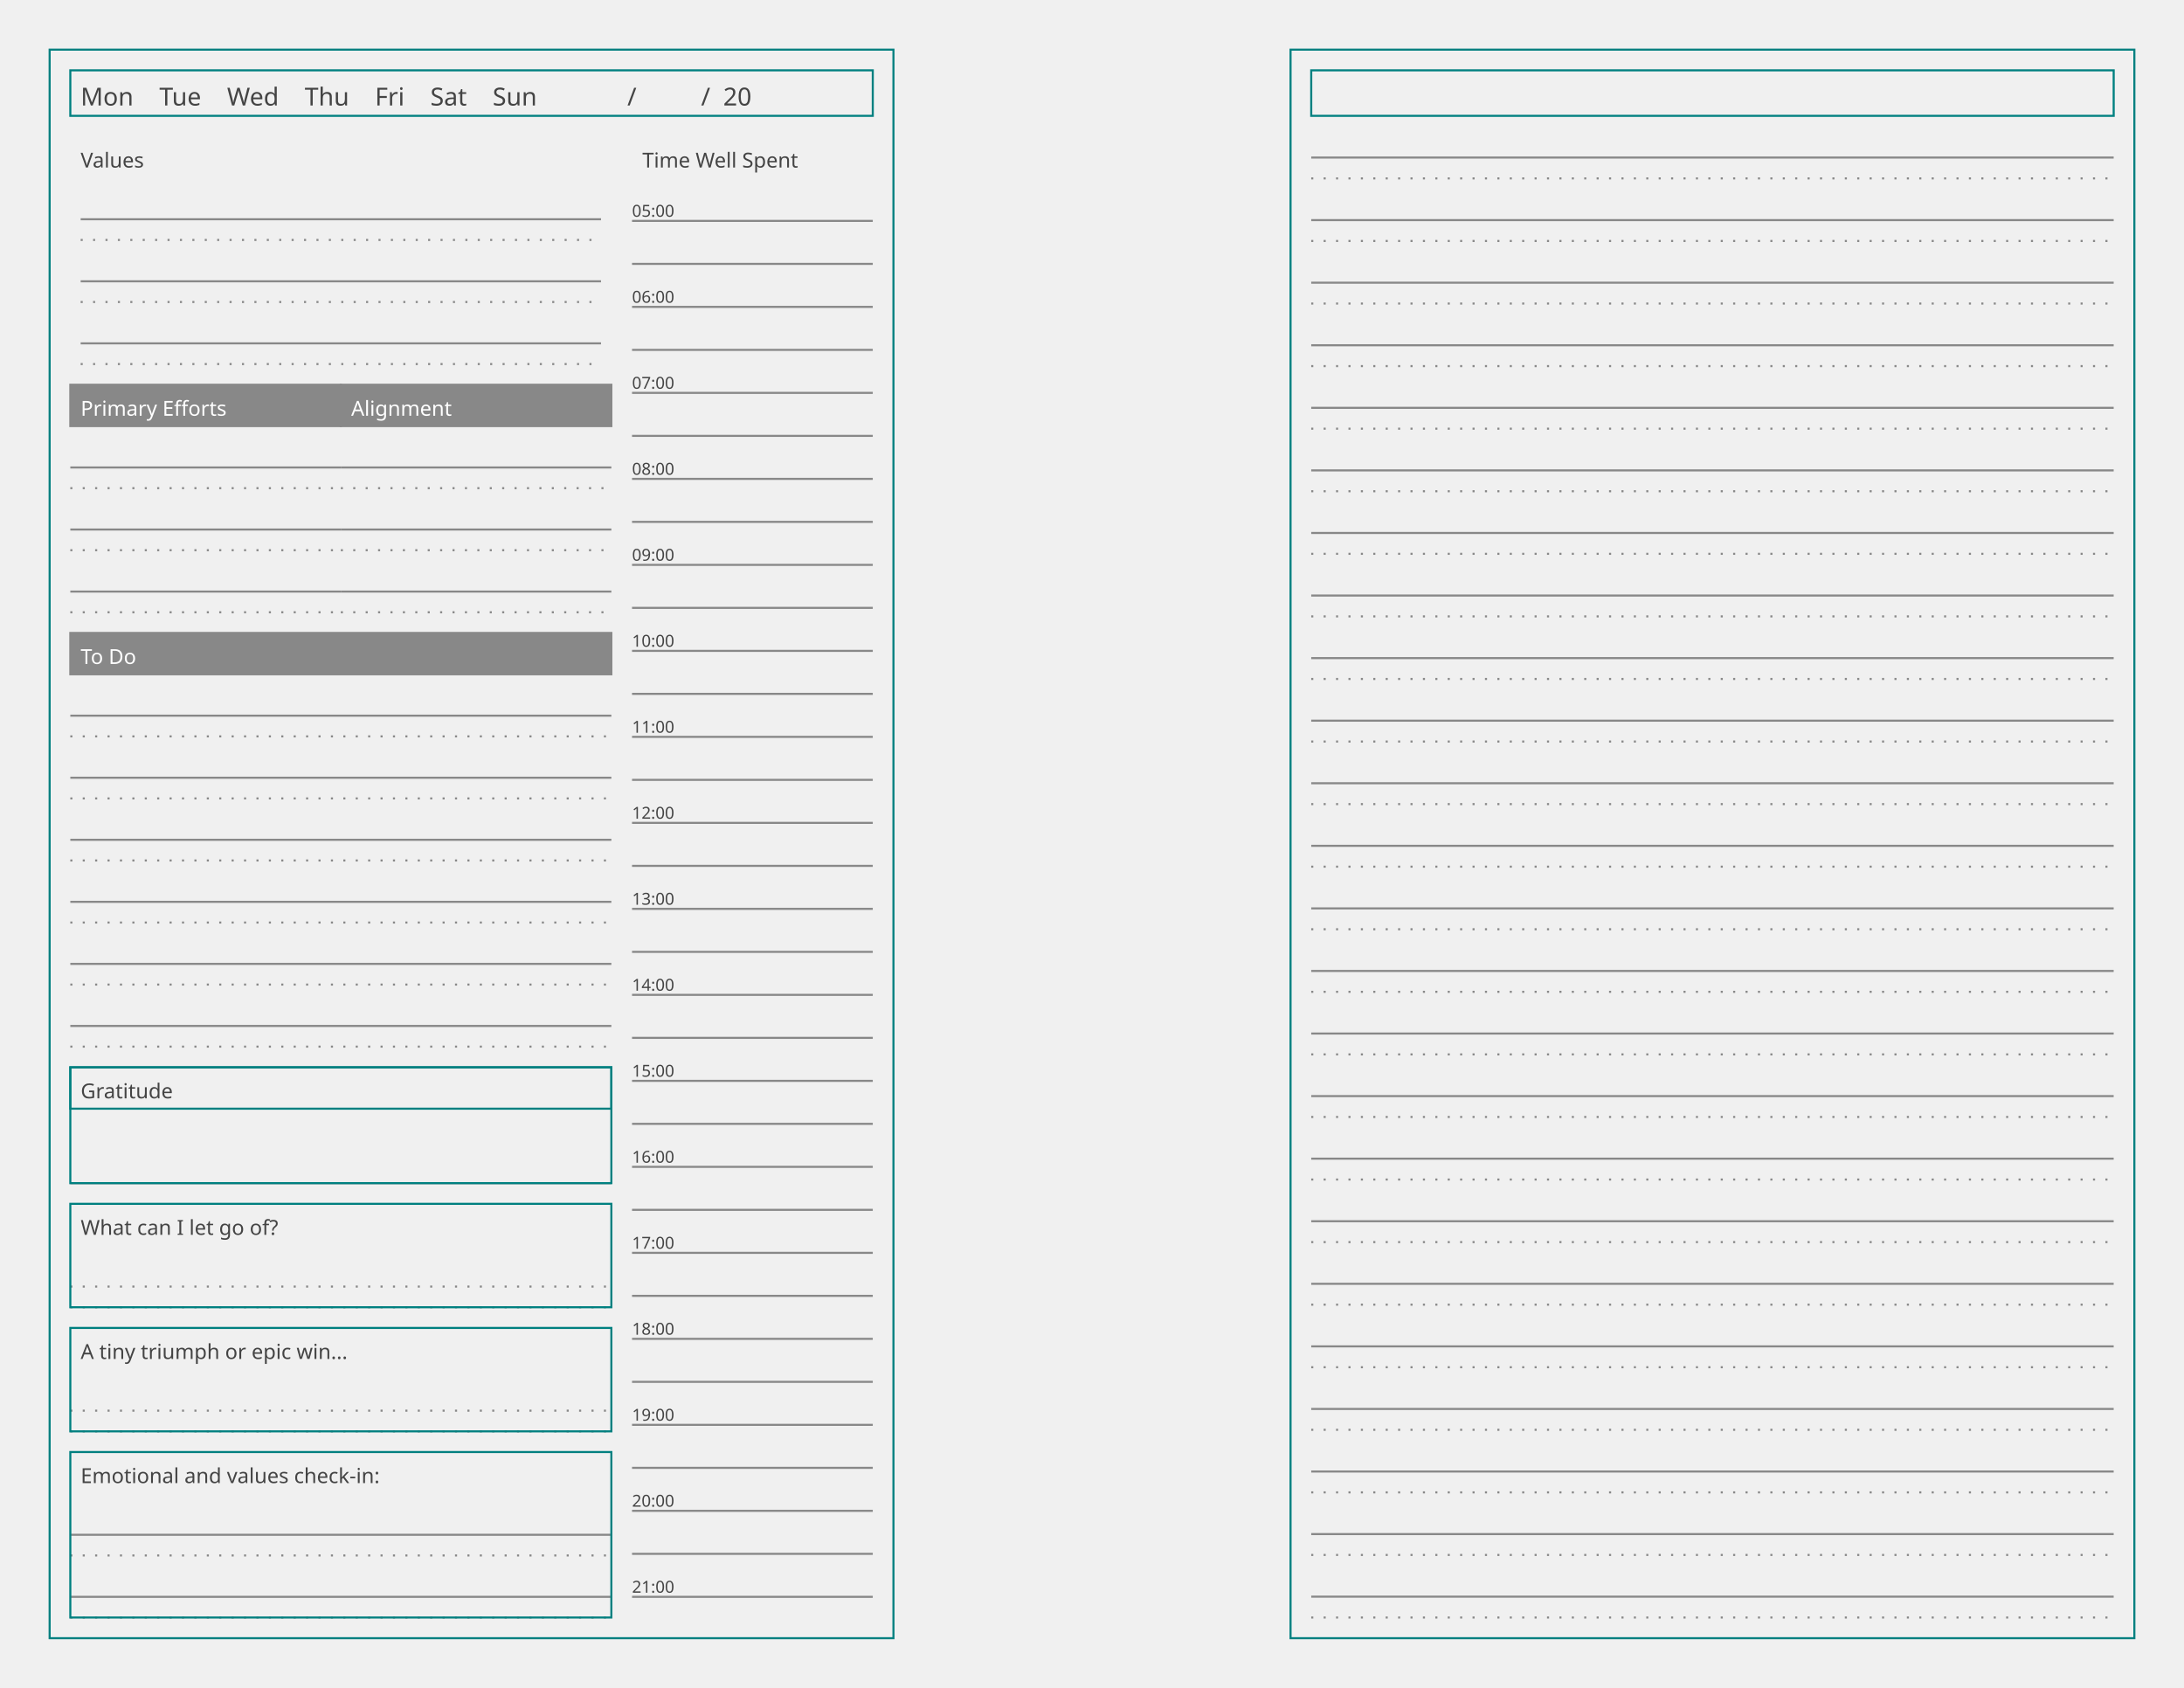
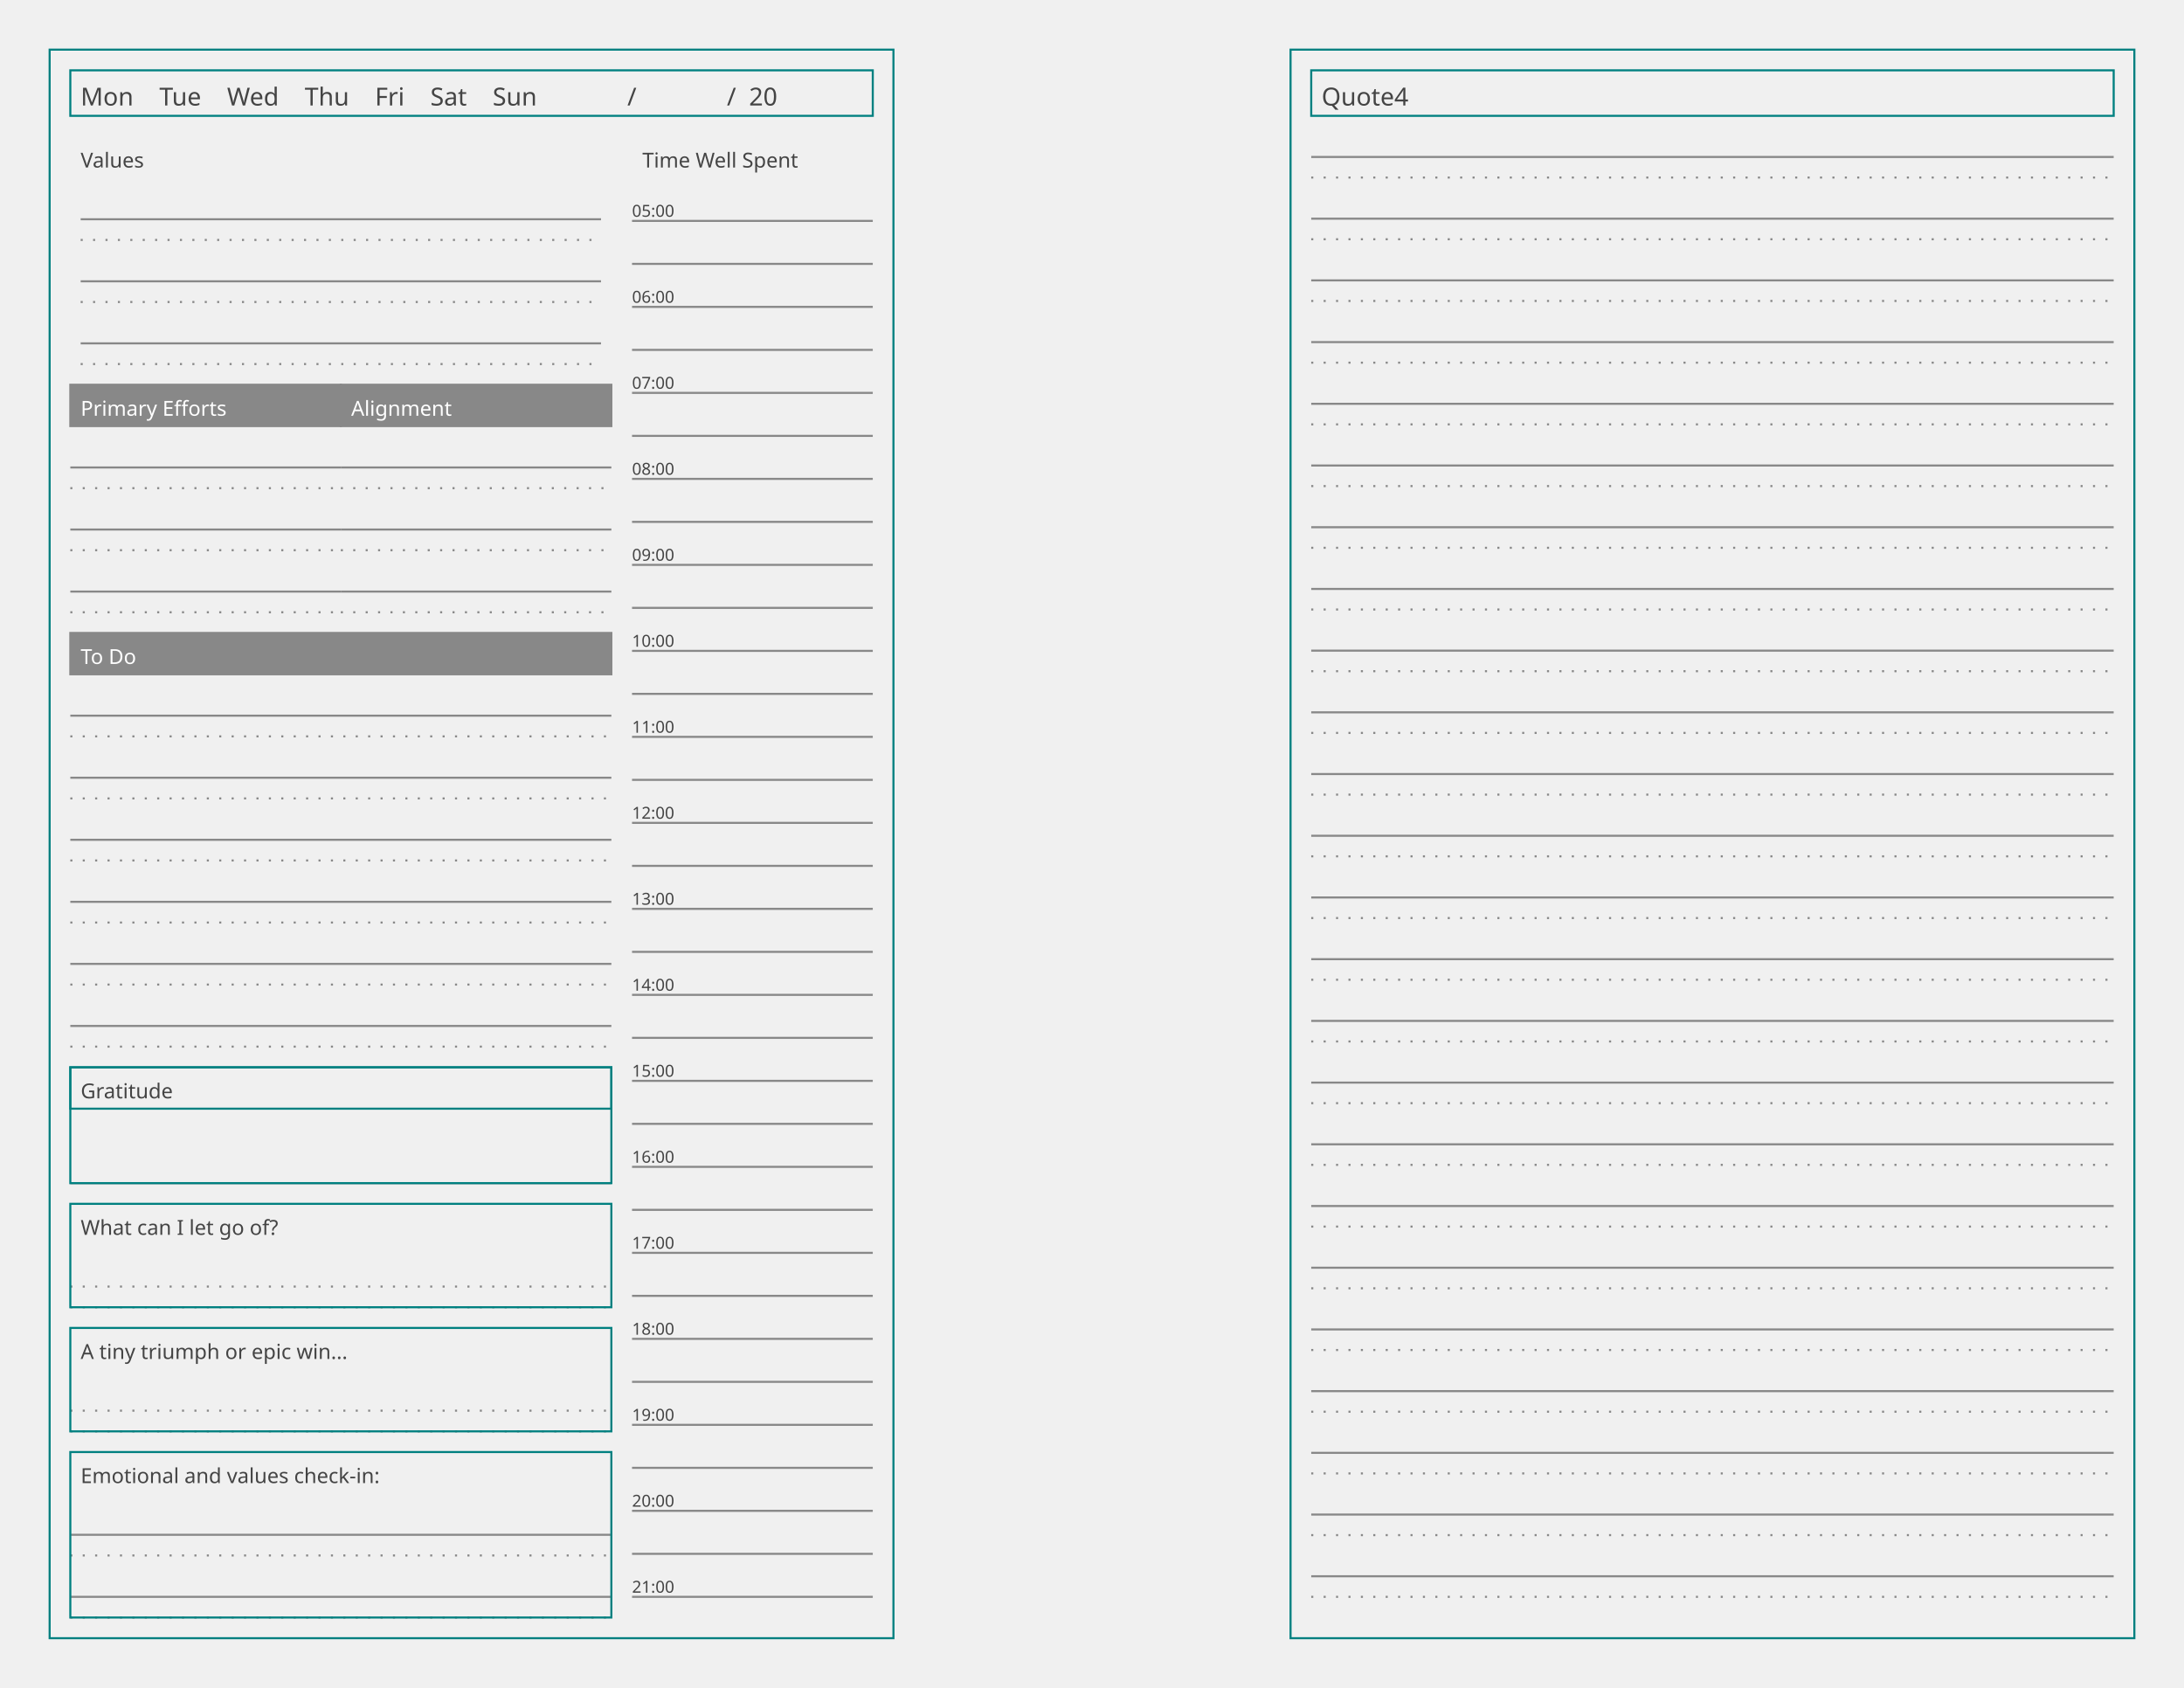
<svg xmlns="http://www.w3.org/2000/svg" baseProfile="tiny" height="8.5in" version="1.2" width="11in">
  <defs />
  <g transform="translate(24.0, 24.0)">
    <rect fill="none" height="768.0" stroke="#008080" width="408.0" x="0" y="0" />
    <g transform="translate(10, 10)">
      <rect fill="none" height="22" stroke="#008080" stroke-width="1" width="388.0" x="0" y="0" />
-       <text alignment-baseline="text-after-edge" fill="#444444" font-family="Trebuchet MS" font-size="12" text-anchor="start" transform="translate(5,17)">Mon    Tue    Wed    Thu    Fri    Sat    Sun              /          /  20          </text>
+       <text alignment-baseline="text-after-edge" fill="#444444" font-family="Trebuchet MS" font-size="12" text-anchor="start" transform="translate(5,17)">Mon    Tue    Wed    Thu    Fri    Sat    Sun              /              /  20          </text>
    </g>
    <g transform="translate(10, 32)">
      <g transform="translate(0,10)">
        <g>
          <g transform="translate(0,0)">
            <text alignment-baseline="text-after-edge" fill="#444444" font-family="Ubuntu Mono" font-size="10" text-anchor="start" transform="translate(5,15)">Values</text>
          </g>
          <g transform="translate(0,20)">
            <g>
              <line stroke="#888888" stroke-dasharray="1,5" stroke-width="1" transform="translate(5,30.0)" x1="0" x2="251.6" y1="0" y2="0" />
              <line stroke="#888888" stroke-dasharray="1,5" stroke-width="1" transform="translate(5,60.0)" x1="0" x2="251.6" y1="0" y2="0" />
              <line stroke="#888888" stroke-dasharray="1,5" stroke-width="1" transform="translate(5,90.0)" x1="0" x2="251.6" y1="0" y2="0" />
            </g>
            <g>
              <line stroke="#888888" stroke-dasharray="1,0" stroke-width="1" transform="translate(5,20.0)" x1="0" x2="251.6" y1="0" y2="0" />
              <line stroke="#888888" stroke-dasharray="1,0" stroke-width="1" transform="translate(5,50.0)" x1="0" x2="251.6" y1="0" y2="0" />
              <line stroke="#888888" stroke-dasharray="1,0" stroke-width="1" transform="translate(5,80.0)" x1="0" x2="251.6" y1="0" y2="0" />
            </g>
          </g>
        </g>
      </g>
-       <g transform="translate(0,130)">
+       <g transform="translate(0,130.0)">
        <g>
          <g transform="translate(0,0)">
            <g>
              <g transform="translate(0,0)">
                <rect fill="#888888" height="20" stroke="#888888" stroke-width="1" width="130.8" x="0" y="0" />
                <text alignment-baseline="text-after-edge" fill="#ffffff" font-family="Trebuchet MS" font-size="10" text-anchor="start" transform="translate(5,15)">Primary Efforts</text>
              </g>
              <g transform="translate(0,20)">
                <g>
                  <line stroke="#888888" stroke-dasharray="1,5" stroke-width="1" transform="translate(0,30.0)" x1="0" x2="130.8" y1="0" y2="0" />
                  <line stroke="#888888" stroke-dasharray="1,5" stroke-width="1" transform="translate(0,60.0)" x1="0" x2="130.8" y1="0" y2="0" />
                  <line stroke="#888888" stroke-dasharray="1,5" stroke-width="1" transform="translate(0,90.0)" x1="0" x2="130.8" y1="0" y2="0" />
                </g>
                <g>
                  <line stroke="#888888" stroke-dasharray="1,0" stroke-width="1" transform="translate(0,20.0)" x1="0" x2="130.8" y1="0" y2="0" />
                  <line stroke="#888888" stroke-dasharray="1,0" stroke-width="1" transform="translate(0,50.0)" x1="0" x2="130.8" y1="0" y2="0" />
                  <line stroke="#888888" stroke-dasharray="1,0" stroke-width="1" transform="translate(0,80.0)" x1="0" x2="130.8" y1="0" y2="0" />
                </g>
              </g>
            </g>
          </g>
          <g transform="translate(130.8,0)">
            <g>
              <g transform="translate(0,0)">
                <rect fill="#888888" height="20" stroke="#888888" stroke-width="1" width="130.8" x="0" y="0" />
                <text alignment-baseline="text-after-edge" fill="#ffffff" font-family="Trebuchet MS" font-size="10" text-anchor="start" transform="translate(5,15)">Alignment</text>
              </g>
              <g transform="translate(0,20)">
                <g>
                  <line stroke="#888888" stroke-dasharray="1,5" stroke-width="1" transform="translate(0,30.0)" x1="0" x2="130.8" y1="0" y2="0" />
                  <line stroke="#888888" stroke-dasharray="1,5" stroke-width="1" transform="translate(0,60.0)" x1="0" x2="130.8" y1="0" y2="0" />
                  <line stroke="#888888" stroke-dasharray="1,5" stroke-width="1" transform="translate(0,90.0)" x1="0" x2="130.8" y1="0" y2="0" />
                </g>
                <g>
                  <line stroke="#888888" stroke-dasharray="1,0" stroke-width="1" transform="translate(0,20.0)" x1="0" x2="130.8" y1="0" y2="0" />
                  <line stroke="#888888" stroke-dasharray="1,0" stroke-width="1" transform="translate(0,50.0)" x1="0" x2="130.8" y1="0" y2="0" />
                  <line stroke="#888888" stroke-dasharray="1,0" stroke-width="1" transform="translate(0,80.0)" x1="0" x2="130.8" y1="0" y2="0" />
                </g>
              </g>
            </g>
          </g>
        </g>
      </g>
-       <g transform="translate(0,250)">
+       <g transform="translate(0,250.0)">
        <g>
          <g transform="translate(0,0)">
            <rect fill="#888888" height="20" stroke="#888888" stroke-width="1" width="261.6" x="0" y="0" />
            <text alignment-baseline="text-after-edge" fill="#ffffff" font-family="Ubuntu Mono" font-size="10" text-anchor="start" transform="translate(5,15)">To Do</text>
          </g>
          <g transform="translate(0,20)">
            <g>
              <line stroke="#888888" stroke-dasharray="1,5" stroke-width="1" transform="translate(0,30.0)" x1="0" x2="261.6" y1="0" y2="0" />
              <line stroke="#888888" stroke-dasharray="1,5" stroke-width="1" transform="translate(0,60.0)" x1="0" x2="261.6" y1="0" y2="0" />
              <line stroke="#888888" stroke-dasharray="1,5" stroke-width="1" transform="translate(0,90.0)" x1="0" x2="261.6" y1="0" y2="0" />
              <line stroke="#888888" stroke-dasharray="1,5" stroke-width="1" transform="translate(0,120.0)" x1="0" x2="261.6" y1="0" y2="0" />
              <line stroke="#888888" stroke-dasharray="1,5" stroke-width="1" transform="translate(0,150.0)" x1="0" x2="261.6" y1="0" y2="0" />
              <line stroke="#888888" stroke-dasharray="1,5" stroke-width="1" transform="translate(0,180.0)" x1="0" x2="261.6" y1="0" y2="0" />
            </g>
            <g>
              <line stroke="#888888" stroke-dasharray="1,0" stroke-width="1" transform="translate(0,20.0)" x1="0" x2="261.6" y1="0" y2="0" />
              <line stroke="#888888" stroke-dasharray="1,0" stroke-width="1" transform="translate(0,50.0)" x1="0" x2="261.6" y1="0" y2="0" />
              <line stroke="#888888" stroke-dasharray="1,0" stroke-width="1" transform="translate(0,80.0)" x1="0" x2="261.6" y1="0" y2="0" />
              <line stroke="#888888" stroke-dasharray="1,0" stroke-width="1" transform="translate(0,110.0)" x1="0" x2="261.6" y1="0" y2="0" />
              <line stroke="#888888" stroke-dasharray="1,0" stroke-width="1" transform="translate(0,140.0)" x1="0" x2="261.6" y1="0" y2="0" />
              <line stroke="#888888" stroke-dasharray="1,0" stroke-width="1" transform="translate(0,170.0)" x1="0" x2="261.6" y1="0" y2="0" />
            </g>
          </g>
        </g>
      </g>
-       <g transform="translate(0,460)">
+       <g transform="translate(0,460.0)">
        <g>
          <g transform="translate(0,0)">
            <rect fill="none" height="20" stroke="#008080" stroke-width="1" width="261.6" x="0" y="0" />
            <text alignment-baseline="text-after-edge" fill="#444444" font-family="Trebuchet MS" font-size="10" text-anchor="start" transform="translate(5,15)">Gratitude</text>
          </g>
          <g transform="translate(0,20)">
            <line stroke="#888888" stroke-dasharray="1,0" stroke-width="1" transform="translate(0,36.0)" x1="0" x2="261.6" y1="0" y2="0" />
          </g>
        </g>
        <rect fill="none" height="56.0" stroke="#008080" stroke-width="1" width="261.6" x="0" y="0" />
      </g>
      <g transform="translate(0,526.0)">
        <g>
          <g transform="translate(0,0)">
            <text alignment-baseline="text-after-edge" fill="#444444" font-family="Ubuntu Mono" font-size="10" text-anchor="start" transform="translate(5,15)">What can I let go of?</text>
          </g>
          <g transform="translate(0,20)">
            <g>
              <line stroke="#888888" stroke-dasharray="1,5" stroke-width="1" transform="translate(0,30.0)" x1="0" x2="261.6" y1="0" y2="0" />
            </g>
            <g>
              <line stroke="#888888" stroke-dasharray="1,5" stroke-width="1" transform="translate(0,20.0)" x1="0" x2="261.6" y1="0" y2="0" />
            </g>
          </g>
        </g>
        <rect fill="none" height="50" stroke="#008080" stroke-width="1" width="261.6" x="0" y="0" />
      </g>
      <g transform="translate(0,586.0)">
        <g>
          <g transform="translate(0,0)">
            <text alignment-baseline="text-after-edge" fill="#444444" font-family="Ubuntu Mono" font-size="10" text-anchor="start" transform="translate(5,15)">A tiny triumph or epic win...</text>
          </g>
          <g transform="translate(0,20)">
            <g>
              <line stroke="#888888" stroke-dasharray="1,5" stroke-width="1" transform="translate(0,30.0)" x1="0" x2="261.6" y1="0" y2="0" />
            </g>
            <g>
              <line stroke="#888888" stroke-dasharray="1,5" stroke-width="1" transform="translate(0,20.0)" x1="0" x2="261.6" y1="0" y2="0" />
            </g>
          </g>
        </g>
        <rect fill="none" height="50" stroke="#008080" stroke-width="1" width="261.6" x="0" y="0" />
      </g>
      <g transform="translate(0,646.0)">
        <g>
          <g transform="translate(0,0)">
            <text alignment-baseline="text-after-edge" fill="#444444" font-family="Ubuntu Mono" font-size="10" text-anchor="start" transform="translate(5,15)">Emotional and values check-in:</text>
          </g>
          <g transform="translate(0,20)">
            <g>
              <line stroke="#888888" stroke-dasharray="1,5" stroke-width="1" transform="translate(0,30.0)" x1="0" x2="261.6" y1="0" y2="0" />
              <line stroke="#888888" stroke-dasharray="1,5" stroke-width="1" transform="translate(0,60.0)" x1="0" x2="261.6" y1="0" y2="0" />
            </g>
            <g>
              <line stroke="#888888" stroke-dasharray="1,0" stroke-width="1" transform="translate(0,20.0)" x1="0" x2="261.6" y1="0" y2="0" />
              <line stroke="#888888" stroke-dasharray="1,0" stroke-width="1" transform="translate(0,50.0)" x1="0" x2="261.6" y1="0" y2="0" />
            </g>
          </g>
        </g>
        <rect fill="none" height="80" stroke="#008080" stroke-width="1" width="261.6" x="0" y="0" />
      </g>
    </g>
    <g transform="translate(281.6,32)">
      <g>
        <rect fill="none" height="20" stroke="none" width="116.4" x="0" y="10" />
        <text alignment-baseline="text-after-edge" fill="#444444" font-family="Ubuntu Mono" font-size="10" text-anchor="start" x="5" y="25">Time Well Spent</text>
      </g>
      <g>
        <text alignment-baseline="text-after-edge" fill="#444444" font-family="Ubuntu Mono" font-size="8" text-anchor="start" x="0" y="48.788">05:00</text>
        <line stroke="#888888" x1="0" x2="116.4" y1="50.788" y2="50.788" />
        <line stroke="#888888" x1="0" x2="116.4" y1="71.576" y2="71.576" />
        <text alignment-baseline="text-after-edge" fill="#444444" font-family="Ubuntu Mono" font-size="8" text-anchor="start" x="0" y="90.364">06:00</text>
        <line stroke="#888888" x1="0" x2="116.4" y1="92.364" y2="92.364" />
        <line stroke="#888888" x1="0" x2="116.4" y1="113.152" y2="113.152" />
        <text alignment-baseline="text-after-edge" fill="#444444" font-family="Ubuntu Mono" font-size="8" text-anchor="start" x="0" y="131.939">07:00</text>
        <line stroke="#888888" x1="0" x2="116.4" y1="133.939" y2="133.939" />
        <line stroke="#888888" x1="0" x2="116.4" y1="154.727" y2="154.727" />
        <text alignment-baseline="text-after-edge" fill="#444444" font-family="Ubuntu Mono" font-size="8" text-anchor="start" x="0" y="173.515">08:00</text>
        <line stroke="#888888" x1="0" x2="116.4" y1="175.515" y2="175.515" />
        <line stroke="#888888" x1="0" x2="116.4" y1="196.303" y2="196.303" />
        <text alignment-baseline="text-after-edge" fill="#444444" font-family="Ubuntu Mono" font-size="8" text-anchor="start" x="0" y="215.091">09:00</text>
        <line stroke="#888888" x1="0" x2="116.4" y1="217.091" y2="217.091" />
        <line stroke="#888888" x1="0" x2="116.4" y1="237.879" y2="237.879" />
        <text alignment-baseline="text-after-edge" fill="#444444" font-family="Ubuntu Mono" font-size="8" text-anchor="start" x="0" y="256.667">10:00</text>
        <line stroke="#888888" x1="0" x2="116.4" y1="258.667" y2="258.667" />
        <line stroke="#888888" x1="0" x2="116.4" y1="279.455" y2="279.455" />
        <text alignment-baseline="text-after-edge" fill="#444444" font-family="Ubuntu Mono" font-size="8" text-anchor="start" x="0" y="298.242">11:00</text>
        <line stroke="#888888" x1="0" x2="116.4" y1="300.242" y2="300.242" />
        <line stroke="#888888" x1="0" x2="116.4" y1="321.03" y2="321.03" />
        <text alignment-baseline="text-after-edge" fill="#444444" font-family="Ubuntu Mono" font-size="8" text-anchor="start" x="0" y="339.818">12:00</text>
        <line stroke="#888888" x1="0" x2="116.4" y1="341.818" y2="341.818" />
        <line stroke="#888888" x1="0" x2="116.4" y1="362.606" y2="362.606" />
        <text alignment-baseline="text-after-edge" fill="#444444" font-family="Ubuntu Mono" font-size="8" text-anchor="start" x="0" y="381.394">13:00</text>
        <line stroke="#888888" x1="0" x2="116.4" y1="383.394" y2="383.394" />
        <line stroke="#888888" x1="0" x2="116.4" y1="404.182" y2="404.182" />
        <text alignment-baseline="text-after-edge" fill="#444444" font-family="Ubuntu Mono" font-size="8" text-anchor="start" x="0" y="422.97">14:00</text>
        <line stroke="#888888" x1="0" x2="116.4" y1="424.97" y2="424.97" />
        <line stroke="#888888" x1="0" x2="116.4" y1="445.758" y2="445.758" />
        <text alignment-baseline="text-after-edge" fill="#444444" font-family="Ubuntu Mono" font-size="8" text-anchor="start" x="0" y="464.545">15:00</text>
        <line stroke="#888888" x1="0" x2="116.4" y1="466.545" y2="466.545" />
        <line stroke="#888888" x1="0" x2="116.4" y1="487.333" y2="487.333" />
        <text alignment-baseline="text-after-edge" fill="#444444" font-family="Ubuntu Mono" font-size="8" text-anchor="start" x="0" y="506.121">16:00</text>
        <line stroke="#888888" x1="0" x2="116.4" y1="508.121" y2="508.121" />
        <line stroke="#888888" x1="0" x2="116.4" y1="528.909" y2="528.909" />
        <text alignment-baseline="text-after-edge" fill="#444444" font-family="Ubuntu Mono" font-size="8" text-anchor="start" x="0" y="547.697">17:00</text>
        <line stroke="#888888" x1="0" x2="116.4" y1="549.697" y2="549.697" />
        <line stroke="#888888" x1="0" x2="116.4" y1="570.485" y2="570.485" />
        <text alignment-baseline="text-after-edge" fill="#444444" font-family="Ubuntu Mono" font-size="8" text-anchor="start" x="0" y="589.273">18:00</text>
        <line stroke="#888888" x1="0" x2="116.4" y1="591.273" y2="591.273" />
        <line stroke="#888888" x1="0" x2="116.4" y1="612.061" y2="612.061" />
        <text alignment-baseline="text-after-edge" fill="#444444" font-family="Ubuntu Mono" font-size="8" text-anchor="start" x="0" y="630.848">19:00</text>
        <line stroke="#888888" x1="0" x2="116.4" y1="632.848" y2="632.848" />
        <line stroke="#888888" x1="0" x2="116.4" y1="653.636" y2="653.636" />
        <text alignment-baseline="text-after-edge" fill="#444444" font-family="Ubuntu Mono" font-size="8" text-anchor="start" x="0" y="672.424">20:00</text>
        <line stroke="#888888" x1="0" x2="116.4" y1="674.424" y2="674.424" />
        <line stroke="#888888" x1="0" x2="116.4" y1="695.212" y2="695.212" />
        <text alignment-baseline="text-after-edge" fill="#444444" font-family="Ubuntu Mono" font-size="8" text-anchor="start" x="0" y="714.0">21:00</text>
        <line stroke="#888888" x1="0" x2="116.4" y1="716.0" y2="716.0" />
      </g>
    </g>
  </g>
  <g transform="translate(624.0, 24.0)">
    <rect fill="none" height="768.0" stroke="#008080" width="408.0" x="0" y="0" />
    <g transform="translate(10, 10)">
      <rect fill="none" height="22" stroke="#008080" stroke-width="1" width="388.0" x="0" y="0" />
-       <text alignment-baseline="text-after-edge" fill="#444444" font-family="Trebuchet MS" font-size="12" text-anchor="start" transform="translate(5,17)" />
+       <text alignment-baseline="text-after-edge" fill="#444444" font-family="Trebuchet MS" font-size="12" text-anchor="start" transform="translate(5,17)">Quote4</text>
    </g>
    <g transform="translate(10, 32)">
      <g transform="translate(0,0)">
        <g>
-           <line stroke="#888888" stroke-dasharray="1,5" stroke-width="1" transform="translate(0,30.25)" x1="0" x2="388.0" y1="0" y2="0" />
-           <line stroke="#888888" stroke-dasharray="1,5" stroke-width="1" transform="translate(0,60.5)" x1="0" x2="388.0" y1="0" y2="0" />
-           <line stroke="#888888" stroke-dasharray="1,5" stroke-width="1" transform="translate(0,90.75)" x1="0" x2="388.0" y1="0" y2="0" />
-           <line stroke="#888888" stroke-dasharray="1,5" stroke-width="1" transform="translate(0,121.0)" x1="0" x2="388.0" y1="0" y2="0" />
-           <line stroke="#888888" stroke-dasharray="1,5" stroke-width="1" transform="translate(0,151.25)" x1="0" x2="388.0" y1="0" y2="0" />
-           <line stroke="#888888" stroke-dasharray="1,5" stroke-width="1" transform="translate(0,181.5)" x1="0" x2="388.0" y1="0" y2="0" />
-           <line stroke="#888888" stroke-dasharray="1,5" stroke-width="1" transform="translate(0,211.75)" x1="0" x2="388.0" y1="0" y2="0" />
-           <line stroke="#888888" stroke-dasharray="1,5" stroke-width="1" transform="translate(0,242.0)" x1="0" x2="388.0" y1="0" y2="0" />
-           <line stroke="#888888" stroke-dasharray="1,5" stroke-width="1" transform="translate(0,272.25)" x1="0" x2="388.0" y1="0" y2="0" />
-           <line stroke="#888888" stroke-dasharray="1,5" stroke-width="1" transform="translate(0,302.5)" x1="0" x2="388.0" y1="0" y2="0" />
-           <line stroke="#888888" stroke-dasharray="1,5" stroke-width="1" transform="translate(0,332.75)" x1="0" x2="388.0" y1="0" y2="0" />
-           <line stroke="#888888" stroke-dasharray="1,5" stroke-width="1" transform="translate(0,363.0)" x1="0" x2="388.0" y1="0" y2="0" />
-           <line stroke="#888888" stroke-dasharray="1,5" stroke-width="1" transform="translate(0,393.25)" x1="0" x2="388.0" y1="0" y2="0" />
-           <line stroke="#888888" stroke-dasharray="1,5" stroke-width="1" transform="translate(0,423.5)" x1="0" x2="388.0" y1="0" y2="0" />
-           <line stroke="#888888" stroke-dasharray="1,5" stroke-width="1" transform="translate(0,453.75)" x1="0" x2="388.0" y1="0" y2="0" />
-           <line stroke="#888888" stroke-dasharray="1,5" stroke-width="1" transform="translate(0,484.0)" x1="0" x2="388.0" y1="0" y2="0" />
-           <line stroke="#888888" stroke-dasharray="1,5" stroke-width="1" transform="translate(0,514.25)" x1="0" x2="388.0" y1="0" y2="0" />
-           <line stroke="#888888" stroke-dasharray="1,5" stroke-width="1" transform="translate(0,544.5)" x1="0" x2="388.0" y1="0" y2="0" />
-           <line stroke="#888888" stroke-dasharray="1,5" stroke-width="1" transform="translate(0,574.75)" x1="0" x2="388.0" y1="0" y2="0" />
-           <line stroke="#888888" stroke-dasharray="1,5" stroke-width="1" transform="translate(0,605.0)" x1="0" x2="388.0" y1="0" y2="0" />
-           <line stroke="#888888" stroke-dasharray="1,5" stroke-width="1" transform="translate(0,635.25)" x1="0" x2="388.0" y1="0" y2="0" />
-           <line stroke="#888888" stroke-dasharray="1,5" stroke-width="1" transform="translate(0,665.5)" x1="0" x2="388.0" y1="0" y2="0" />
-           <line stroke="#888888" stroke-dasharray="1,5" stroke-width="1" transform="translate(0,695.75)" x1="0" x2="388.0" y1="0" y2="0" />
-           <line stroke="#888888" stroke-dasharray="1,5" stroke-width="1" transform="translate(0,726.0)" x1="0" x2="388.0" y1="0" y2="0" />
-         </g>
-         <g>
-           <line stroke="#888888" stroke-dasharray="1,0" stroke-width="1" transform="translate(0,20.16667)" x1="0" x2="388.0" y1="0" y2="0" />
-           <line stroke="#888888" stroke-dasharray="1,0" stroke-width="1" transform="translate(0,50.41667)" x1="0" x2="388.0" y1="0" y2="0" />
-           <line stroke="#888888" stroke-dasharray="1,0" stroke-width="1" transform="translate(0,80.66667)" x1="0" x2="388.0" y1="0" y2="0" />
-           <line stroke="#888888" stroke-dasharray="1,0" stroke-width="1" transform="translate(0,110.9167)" x1="0" x2="388.0" y1="0" y2="0" />
-           <line stroke="#888888" stroke-dasharray="1,0" stroke-width="1" transform="translate(0,141.1667)" x1="0" x2="388.0" y1="0" y2="0" />
-           <line stroke="#888888" stroke-dasharray="1,0" stroke-width="1" transform="translate(0,171.4167)" x1="0" x2="388.0" y1="0" y2="0" />
-           <line stroke="#888888" stroke-dasharray="1,0" stroke-width="1" transform="translate(0,201.6667)" x1="0" x2="388.0" y1="0" y2="0" />
-           <line stroke="#888888" stroke-dasharray="1,0" stroke-width="1" transform="translate(0,231.9167)" x1="0" x2="388.0" y1="0" y2="0" />
-           <line stroke="#888888" stroke-dasharray="1,0" stroke-width="1" transform="translate(0,262.1667)" x1="0" x2="388.0" y1="0" y2="0" />
-           <line stroke="#888888" stroke-dasharray="1,0" stroke-width="1" transform="translate(0,292.4167)" x1="0" x2="388.0" y1="0" y2="0" />
-           <line stroke="#888888" stroke-dasharray="1,0" stroke-width="1" transform="translate(0,322.6667)" x1="0" x2="388.0" y1="0" y2="0" />
-           <line stroke="#888888" stroke-dasharray="1,0" stroke-width="1" transform="translate(0,352.9167)" x1="0" x2="388.0" y1="0" y2="0" />
-           <line stroke="#888888" stroke-dasharray="1,0" stroke-width="1" transform="translate(0,383.1667)" x1="0" x2="388.0" y1="0" y2="0" />
-           <line stroke="#888888" stroke-dasharray="1,0" stroke-width="1" transform="translate(0,413.4167)" x1="0" x2="388.0" y1="0" y2="0" />
-           <line stroke="#888888" stroke-dasharray="1,0" stroke-width="1" transform="translate(0,443.6667)" x1="0" x2="388.0" y1="0" y2="0" />
-           <line stroke="#888888" stroke-dasharray="1,0" stroke-width="1" transform="translate(0,473.9167)" x1="0" x2="388.0" y1="0" y2="0" />
-           <line stroke="#888888" stroke-dasharray="1,0" stroke-width="1" transform="translate(0,504.1667)" x1="0" x2="388.0" y1="0" y2="0" />
-           <line stroke="#888888" stroke-dasharray="1,0" stroke-width="1" transform="translate(0,534.4167)" x1="0" x2="388.0" y1="0" y2="0" />
-           <line stroke="#888888" stroke-dasharray="1,0" stroke-width="1" transform="translate(0,564.6667)" x1="0" x2="388.0" y1="0" y2="0" />
-           <line stroke="#888888" stroke-dasharray="1,0" stroke-width="1" transform="translate(0,594.9167)" x1="0" x2="388.0" y1="0" y2="0" />
-           <line stroke="#888888" stroke-dasharray="1,0" stroke-width="1" transform="translate(0,625.1667)" x1="0" x2="388.0" y1="0" y2="0" />
-           <line stroke="#888888" stroke-dasharray="1,0" stroke-width="1" transform="translate(0,655.4167)" x1="0" x2="388.0" y1="0" y2="0" />
-           <line stroke="#888888" stroke-dasharray="1,0" stroke-width="1" transform="translate(0,685.6667)" x1="0" x2="388.0" y1="0" y2="0" />
-           <line stroke="#888888" stroke-dasharray="1,0" stroke-width="1" transform="translate(0,715.9167)" x1="0" x2="388.0" y1="0" y2="0" />
+           <line stroke="#888888" stroke-dasharray="1,5" stroke-width="1" transform="translate(0,29.83333)" x1="0" x2="388.0" y1="0" y2="0" />
+           <line stroke="#888888" stroke-dasharray="1,5" stroke-width="1" transform="translate(0,59.66667)" x1="0" x2="388.0" y1="0" y2="0" />
+           <line stroke="#888888" stroke-dasharray="1,5" stroke-width="1" transform="translate(0,89.5)" x1="0" x2="388.0" y1="0" y2="0" />
+           <line stroke="#888888" stroke-dasharray="1,5" stroke-width="1" transform="translate(0,119.3333)" x1="0" x2="388.0" y1="0" y2="0" />
+           <line stroke="#888888" stroke-dasharray="1,5" stroke-width="1" transform="translate(0,149.1667)" x1="0" x2="388.0" y1="0" y2="0" />
+           <line stroke="#888888" stroke-dasharray="1,5" stroke-width="1" transform="translate(0,179.0)" x1="0" x2="388.0" y1="0" y2="0" />
+           <line stroke="#888888" stroke-dasharray="1,5" stroke-width="1" transform="translate(0,208.8333)" x1="0" x2="388.0" y1="0" y2="0" />
+           <line stroke="#888888" stroke-dasharray="1,5" stroke-width="1" transform="translate(0,238.6667)" x1="0" x2="388.0" y1="0" y2="0" />
+           <line stroke="#888888" stroke-dasharray="1,5" stroke-width="1" transform="translate(0,268.5)" x1="0" x2="388.0" y1="0" y2="0" />
+           <line stroke="#888888" stroke-dasharray="1,5" stroke-width="1" transform="translate(0,298.3333)" x1="0" x2="388.0" y1="0" y2="0" />
+           <line stroke="#888888" stroke-dasharray="1,5" stroke-width="1" transform="translate(0,328.1667)" x1="0" x2="388.0" y1="0" y2="0" />
+           <line stroke="#888888" stroke-dasharray="1,5" stroke-width="1" transform="translate(0,358)" x1="0" x2="388.0" y1="0" y2="0" />
+           <line stroke="#888888" stroke-dasharray="1,5" stroke-width="1" transform="translate(0,387.8333)" x1="0" x2="388.0" y1="0" y2="0" />
+           <line stroke="#888888" stroke-dasharray="1,5" stroke-width="1" transform="translate(0,417.6667)" x1="0" x2="388.0" y1="0" y2="0" />
+           <line stroke="#888888" stroke-dasharray="1,5" stroke-width="1" transform="translate(0,447.5)" x1="0" x2="388.0" y1="0" y2="0" />
+           <line stroke="#888888" stroke-dasharray="1,5" stroke-width="1" transform="translate(0,477.3333)" x1="0" x2="388.0" y1="0" y2="0" />
+           <line stroke="#888888" stroke-dasharray="1,5" stroke-width="1" transform="translate(0,507.1667)" x1="0" x2="388.0" y1="0" y2="0" />
+           <line stroke="#888888" stroke-dasharray="1,5" stroke-width="1" transform="translate(0,537)" x1="0" x2="388.0" y1="0" y2="0" />
+           <line stroke="#888888" stroke-dasharray="1,5" stroke-width="1" transform="translate(0,566.8333)" x1="0" x2="388.0" y1="0" y2="0" />
+           <line stroke="#888888" stroke-dasharray="1,5" stroke-width="1" transform="translate(0,596.6667)" x1="0" x2="388.0" y1="0" y2="0" />
+           <line stroke="#888888" stroke-dasharray="1,5" stroke-width="1" transform="translate(0,626.5)" x1="0" x2="388.0" y1="0" y2="0" />
+           <line stroke="#888888" stroke-dasharray="1,5" stroke-width="1" transform="translate(0,656.3333)" x1="0" x2="388.0" y1="0" y2="0" />
+           <line stroke="#888888" stroke-dasharray="1,5" stroke-width="1" transform="translate(0,686.1667)" x1="0" x2="388.0" y1="0" y2="0" />
+           <line stroke="#888888" stroke-dasharray="1,5" stroke-width="1" transform="translate(0,716)" x1="0" x2="388.0" y1="0" y2="0" />
+         </g>
+         <g>
+           <line stroke="#888888" stroke-dasharray="1,0" stroke-width="1" transform="translate(0,19.88889)" x1="0" x2="388.0" y1="0" y2="0" />
+           <line stroke="#888888" stroke-dasharray="1,0" stroke-width="1" transform="translate(0,49.72222)" x1="0" x2="388.0" y1="0" y2="0" />
+           <line stroke="#888888" stroke-dasharray="1,0" stroke-width="1" transform="translate(0,79.55556)" x1="0" x2="388.0" y1="0" y2="0" />
+           <line stroke="#888888" stroke-dasharray="1,0" stroke-width="1" transform="translate(0,109.3889)" x1="0" x2="388.0" y1="0" y2="0" />
+           <line stroke="#888888" stroke-dasharray="1,0" stroke-width="1" transform="translate(0,139.2222)" x1="0" x2="388.0" y1="0" y2="0" />
+           <line stroke="#888888" stroke-dasharray="1,0" stroke-width="1" transform="translate(0,169.0556)" x1="0" x2="388.0" y1="0" y2="0" />
+           <line stroke="#888888" stroke-dasharray="1,0" stroke-width="1" transform="translate(0,198.8889)" x1="0" x2="388.0" y1="0" y2="0" />
+           <line stroke="#888888" stroke-dasharray="1,0" stroke-width="1" transform="translate(0,228.7222)" x1="0" x2="388.0" y1="0" y2="0" />
+           <line stroke="#888888" stroke-dasharray="1,0" stroke-width="1" transform="translate(0,258.5556)" x1="0" x2="388.0" y1="0" y2="0" />
+           <line stroke="#888888" stroke-dasharray="1,0" stroke-width="1" transform="translate(0,288.3889)" x1="0" x2="388.0" y1="0" y2="0" />
+           <line stroke="#888888" stroke-dasharray="1,0" stroke-width="1" transform="translate(0,318.2222)" x1="0" x2="388.0" y1="0" y2="0" />
+           <line stroke="#888888" stroke-dasharray="1,0" stroke-width="1" transform="translate(0,348.0556)" x1="0" x2="388.0" y1="0" y2="0" />
+           <line stroke="#888888" stroke-dasharray="1,0" stroke-width="1" transform="translate(0,377.8889)" x1="0" x2="388.0" y1="0" y2="0" />
+           <line stroke="#888888" stroke-dasharray="1,0" stroke-width="1" transform="translate(0,407.7222)" x1="0" x2="388.0" y1="0" y2="0" />
+           <line stroke="#888888" stroke-dasharray="1,0" stroke-width="1" transform="translate(0,437.5556)" x1="0" x2="388.0" y1="0" y2="0" />
+           <line stroke="#888888" stroke-dasharray="1,0" stroke-width="1" transform="translate(0,467.3889)" x1="0" x2="388.0" y1="0" y2="0" />
+           <line stroke="#888888" stroke-dasharray="1,0" stroke-width="1" transform="translate(0,497.2222)" x1="0" x2="388.0" y1="0" y2="0" />
+           <line stroke="#888888" stroke-dasharray="1,0" stroke-width="1" transform="translate(0,527.0556)" x1="0" x2="388.0" y1="0" y2="0" />
+           <line stroke="#888888" stroke-dasharray="1,0" stroke-width="1" transform="translate(0,556.8889)" x1="0" x2="388.0" y1="0" y2="0" />
+           <line stroke="#888888" stroke-dasharray="1,0" stroke-width="1" transform="translate(0,586.7222)" x1="0" x2="388.0" y1="0" y2="0" />
+           <line stroke="#888888" stroke-dasharray="1,0" stroke-width="1" transform="translate(0,616.5556)" x1="0" x2="388.0" y1="0" y2="0" />
+           <line stroke="#888888" stroke-dasharray="1,0" stroke-width="1" transform="translate(0,646.3889)" x1="0" x2="388.0" y1="0" y2="0" />
+           <line stroke="#888888" stroke-dasharray="1,0" stroke-width="1" transform="translate(0,676.2222)" x1="0" x2="388.0" y1="0" y2="0" />
+           <line stroke="#888888" stroke-dasharray="1,0" stroke-width="1" transform="translate(0,706.0556)" x1="0" x2="388.0" y1="0" y2="0" />
        </g>
      </g>
    </g>
  </g>
</svg>
